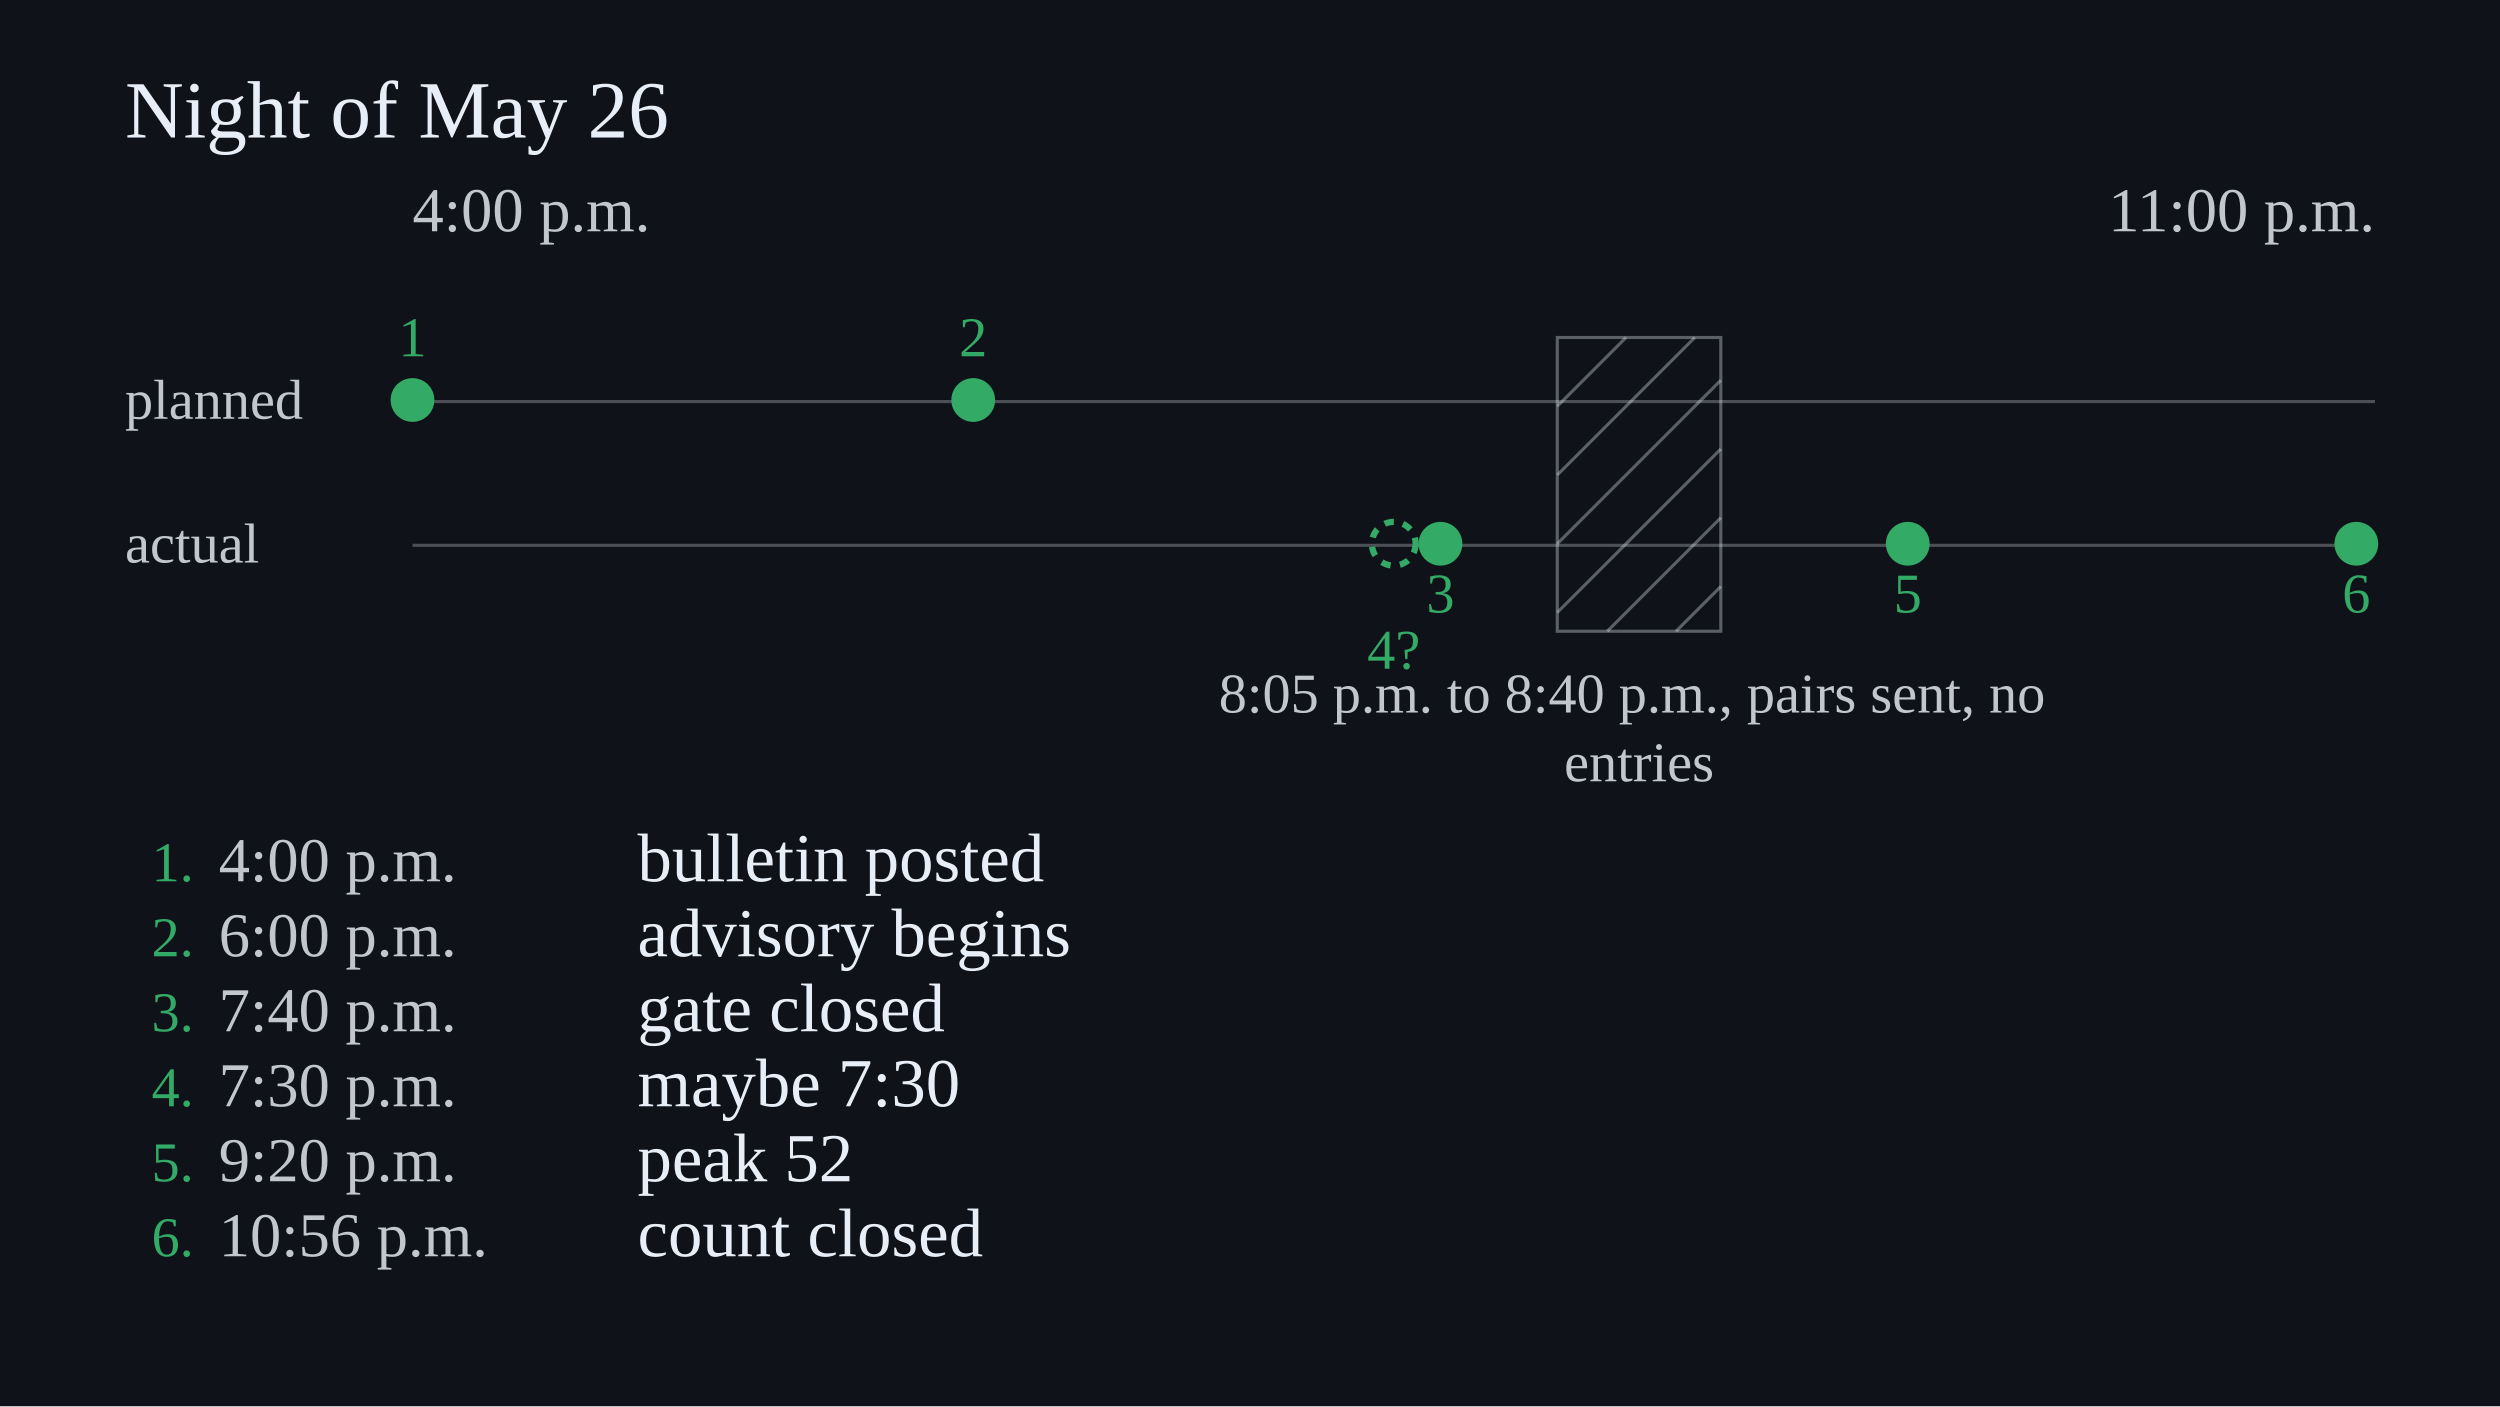
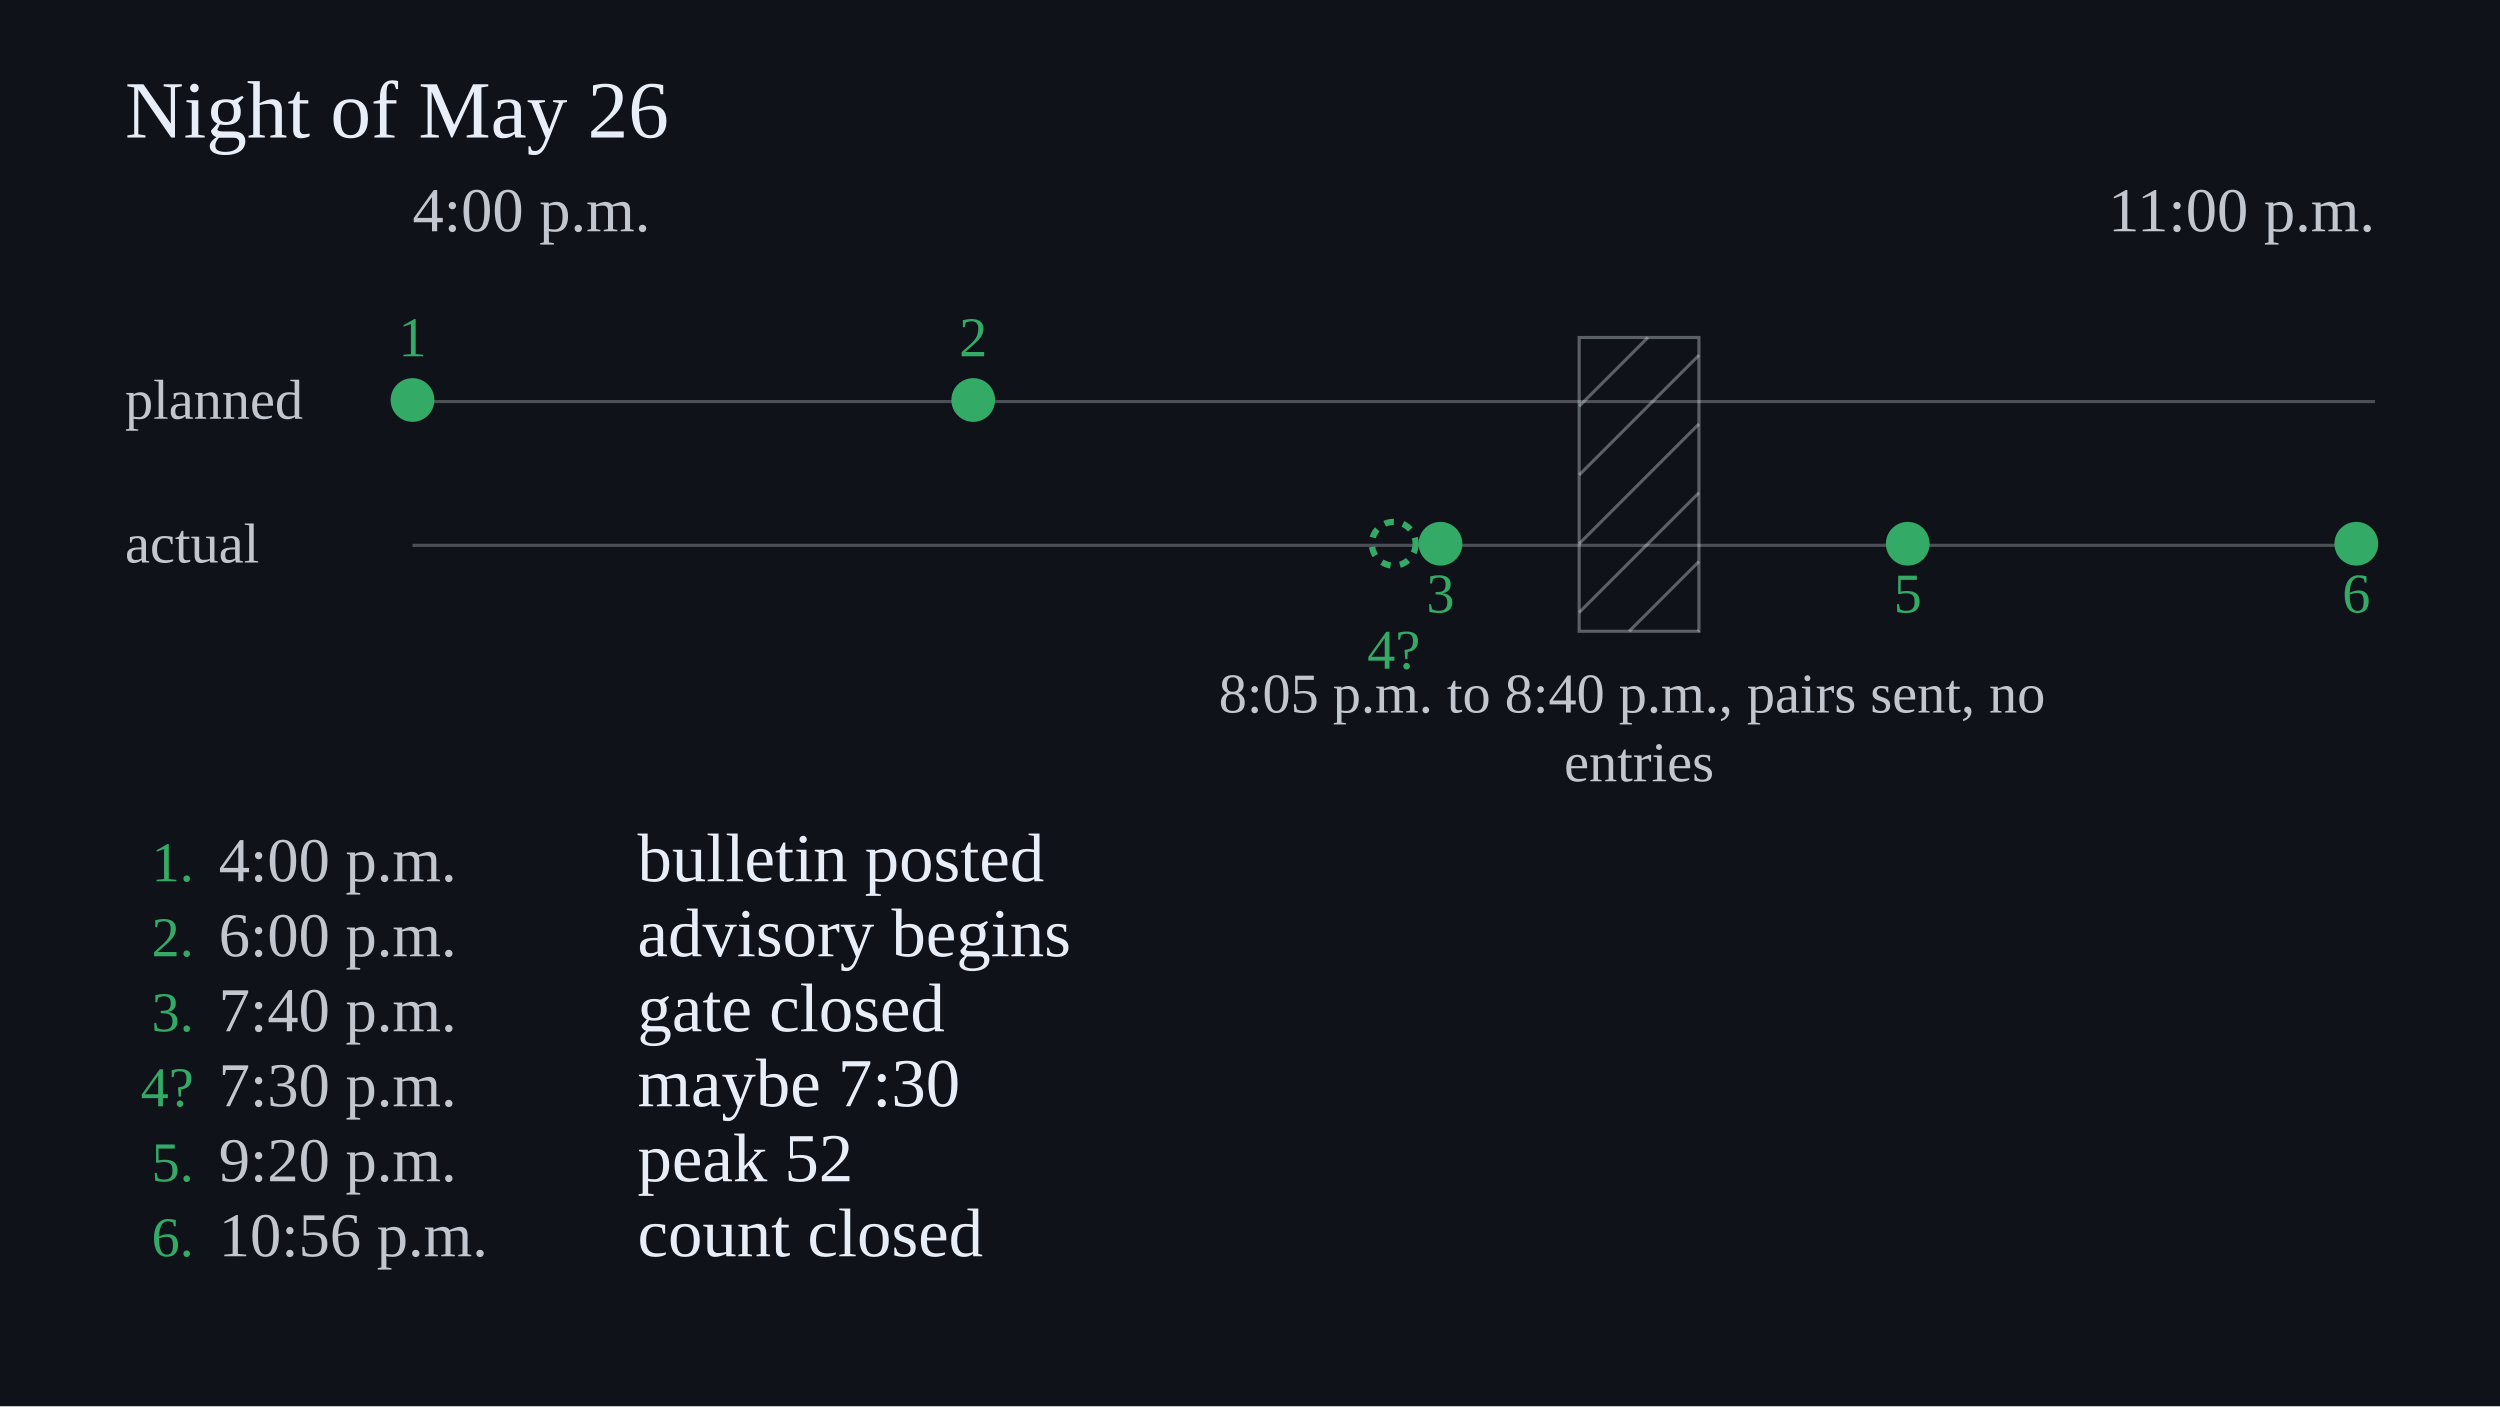
<svg xmlns="http://www.w3.org/2000/svg" width="800" height="450" viewBox="0 0 800 450" role="img">
  <rect x="0" y="0" width="800" height="450" fill="#0f1218" />
  <text x="40" y="44" font-size="26" fill="#e8eef7">Night of May 26</text>
  <text x="132" y="74" font-size="20" fill="#e8eef7" fill-opacity="0.82">4:00 p.m.</text>
  <text x="760" y="74" font-size="20" fill="#e8eef7" text-anchor="end" fill-opacity="0.82">11:00 p.m.</text>
-   <rect x="498.33" y="108" width="52.33" height="94" fill="none" stroke="rgba(232,238,247,0.35)" stroke-width="1" data-gap="pairs sent, no entries" />
-   <line x1="520.33" y1="108" x2="498.33" y2="130" stroke="rgba(232,238,247,0.35)" stroke-width="1" />
-   <line x1="542.33" y1="108" x2="498.33" y2="152" stroke="rgba(232,238,247,0.35)" stroke-width="1" />
-   <line x1="550.67" y1="121.67" x2="498.33" y2="174" stroke="rgba(232,238,247,0.35)" stroke-width="1" />
-   <line x1="550.67" y1="143.67" x2="498.33" y2="196" stroke="rgba(232,238,247,0.35)" stroke-width="1" />
-   <line x1="550.67" y1="165.67" x2="514.33" y2="202" stroke="rgba(232,238,247,0.35)" stroke-width="1" />
-   <line x1="550.67" y1="187.67" x2="536.33" y2="202" stroke="rgba(232,238,247,0.35)" stroke-width="1" />
+   <rect x="505.33" y="108" width="38.33" height="94" fill="none" stroke="rgba(232,238,247,0.35)" stroke-width="1" data-gap="pairs sent, no entries" />
+   <line x1="527.33" y1="108" x2="505.33" y2="130" stroke="rgba(232,238,247,0.35)" stroke-width="1" />
+   <line x1="543.67" y1="113.67" x2="505.33" y2="152" stroke="rgba(232,238,247,0.35)" stroke-width="1" />
+   <line x1="543.67" y1="135.67" x2="505.33" y2="174" stroke="rgba(232,238,247,0.35)" stroke-width="1" />
+   <line x1="543.67" y1="157.67" x2="505.33" y2="196" stroke="rgba(232,238,247,0.35)" stroke-width="1" />
+   <line x1="543.67" y1="179.67" x2="521.33" y2="202" stroke="rgba(232,238,247,0.35)" stroke-width="1" />
+   <line x1="543.67" y1="201.67" x2="543.33" y2="202" stroke="rgba(232,238,247,0.35)" stroke-width="1" />
  <text x="40" y="134" font-size="18" fill="#e8eef7" fill-opacity="0.82">planned</text>
  <line x1="132" y1="128.5" x2="760" y2="128.5" stroke="rgba(232,238,247,0.28)" stroke-width="1" />
  <text x="40" y="180" font-size="18" fill="#e8eef7" fill-opacity="0.82">actual</text>
  <line x1="132" y1="174.5" x2="760" y2="174.5" stroke="rgba(232,238,247,0.28)" stroke-width="1" />
  <circle cx="132" cy="128" r="7" fill="#3a6" />
  <text x="132" y="114" font-size="18" fill="#3a6" text-anchor="middle">1</text>
  <circle cx="311.43" cy="128" r="7" fill="#3a6" />
  <text x="311.43" y="114" font-size="18" fill="#3a6" text-anchor="middle">2</text>
  <circle cx="460.95" cy="174" r="7" fill="#3a6" />
  <text x="460.95" y="196" font-size="18" fill="#3a6" text-anchor="middle">3</text>
  <circle cx="446" cy="174" r="7" fill="none" stroke="#3a6" stroke-width="2" stroke-dasharray="3 3" data-kind="unverified" />
  <text x="446" y="214" font-size="18" fill="#3a6" text-anchor="middle">4?</text>
  <circle cx="610.48" cy="174" r="7" fill="#3a6" />
  <text x="610.48" y="196" font-size="18" fill="#3a6" text-anchor="middle">5</text>
  <circle cx="754.02" cy="174" r="7" fill="#3a6" />
  <text x="754.02" y="196" font-size="18" fill="#3a6" text-anchor="middle">6</text>
  <text x="524.5" y="228" font-size="18" fill="#e8eef7" text-anchor="middle" fill-opacity="0.82">
    <tspan x="524.5" dy="0">8:05 p.m. to 8:40 p.m., pairs sent, no</tspan>
    <tspan x="524.5" dy="22">entries</tspan>
  </text>
  <text x="62" y="282" font-size="18" fill="#3a6" text-anchor="end">1.</text>
  <text x="70" y="282" font-size="20" fill="#e8eef7" fill-opacity="0.82">4:00 p.m.</text>
  <text x="204" y="282" font-size="22" fill="#e8eef7">bulletin posted</text>
  <text x="62" y="306" font-size="18" fill="#3a6" text-anchor="end">2.</text>
  <text x="70" y="306" font-size="20" fill="#e8eef7" fill-opacity="0.82">6:00 p.m.</text>
  <text x="204" y="306" font-size="22" fill="#e8eef7">advisory begins</text>
  <text x="62" y="330" font-size="18" fill="#3a6" text-anchor="end">3.</text>
  <text x="70" y="330" font-size="20" fill="#e8eef7" fill-opacity="0.82">7:40 p.m.</text>
  <text x="204" y="330" font-size="22" fill="#e8eef7">gate closed</text>
-   <text x="62" y="354" font-size="18" fill="#3a6" text-anchor="end">4.</text>
+   <text x="62" y="354" font-size="18" fill="#3a6" text-anchor="end">4?</text>
  <text x="70" y="354" font-size="20" fill="#e8eef7" fill-opacity="0.82">7:30 p.m.</text>
  <text x="204" y="354" font-size="22" fill="#e8eef7" data-kind="unverified">maybe 7:30</text>
  <text x="62" y="378" font-size="18" fill="#3a6" text-anchor="end">5.</text>
  <text x="70" y="378" font-size="20" fill="#e8eef7" fill-opacity="0.82">9:20 p.m.</text>
  <text x="204" y="378" font-size="22" fill="#e8eef7">peak 52</text>
  <text x="62" y="402" font-size="18" fill="#3a6" text-anchor="end">6.</text>
  <text x="70" y="402" font-size="20" fill="#e8eef7" fill-opacity="0.82">10:56 p.m.</text>
  <text x="204" y="402" font-size="22" fill="#e8eef7">count closed</text>
</svg>
